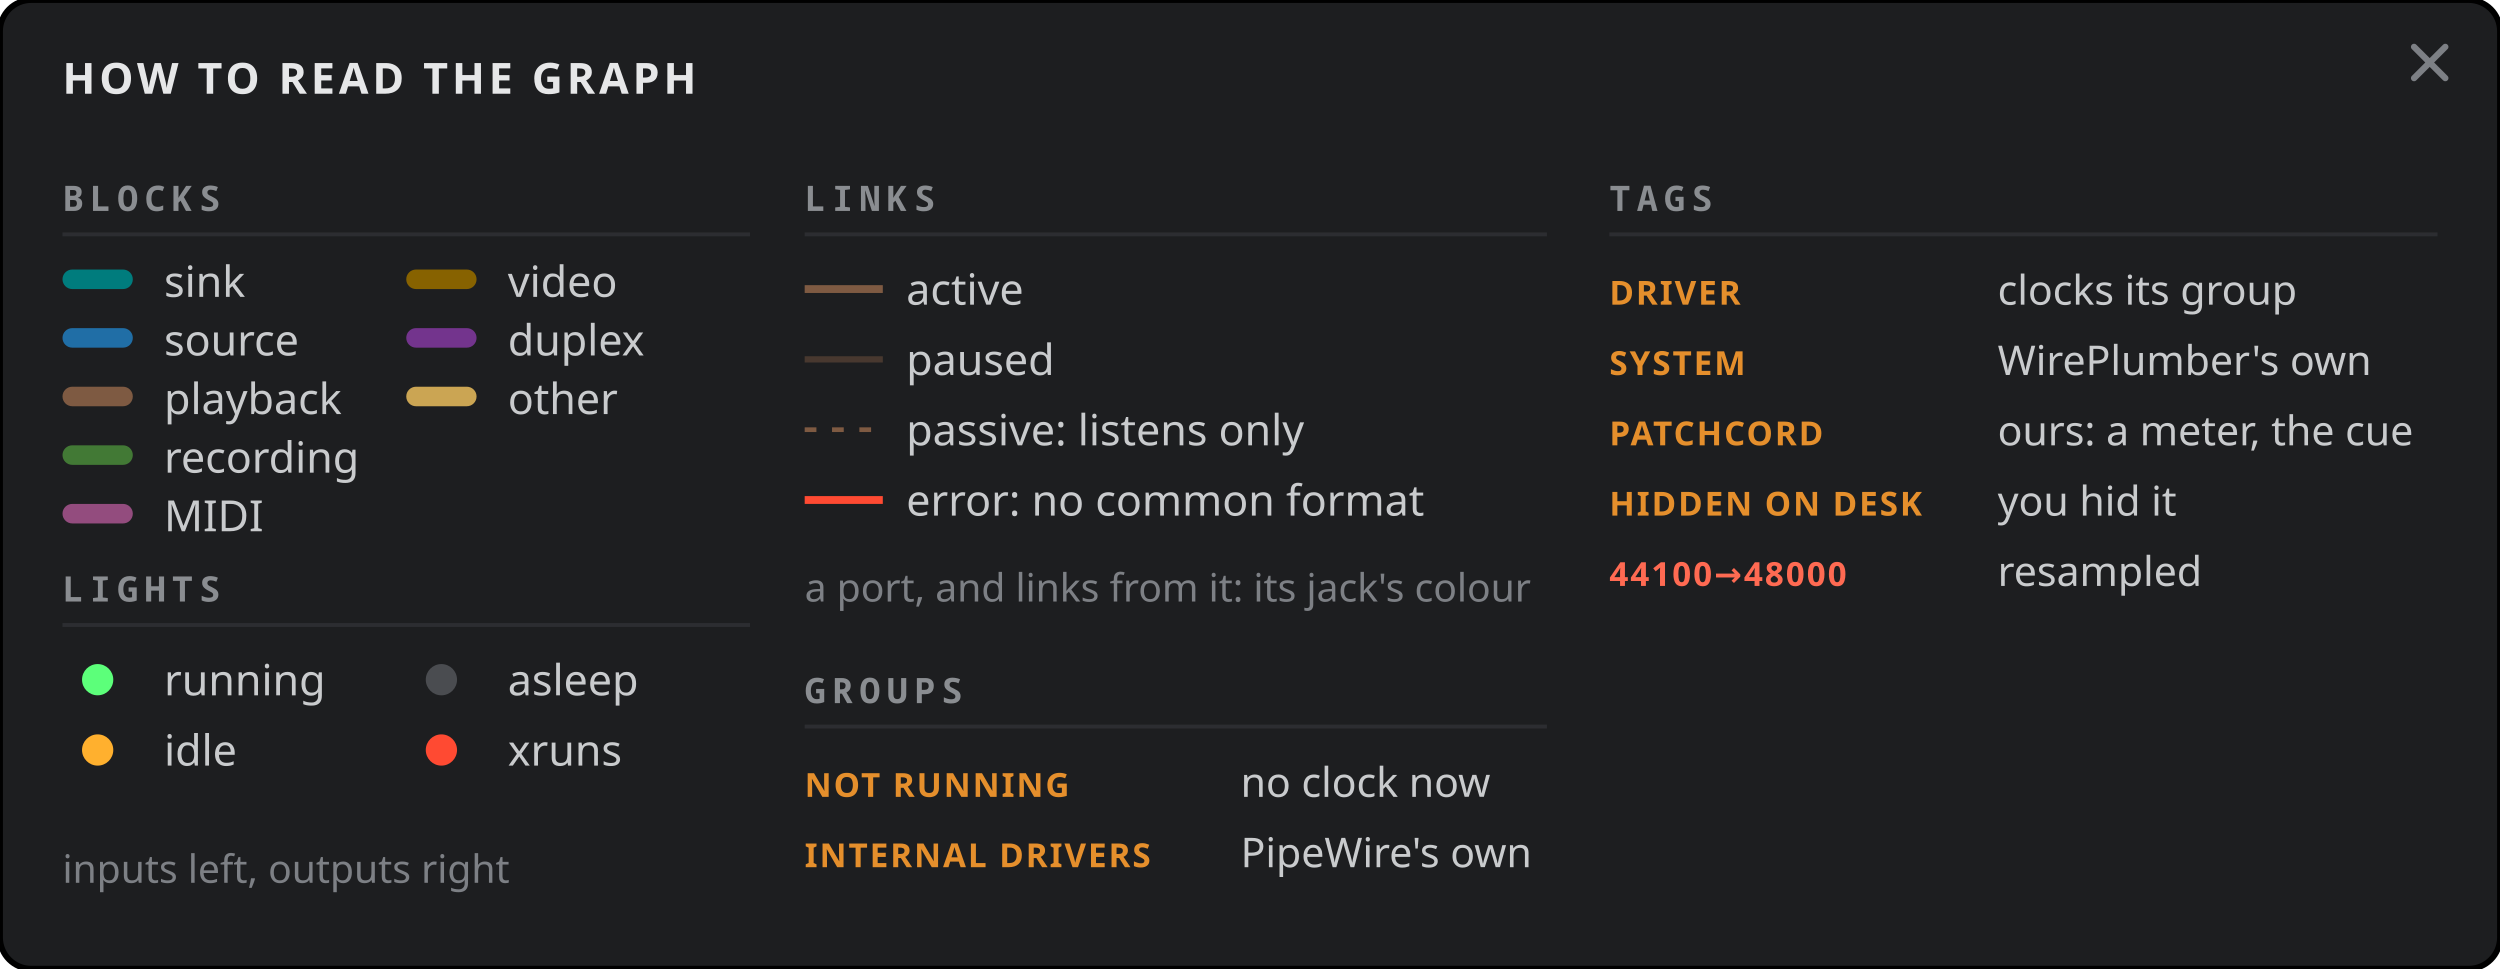
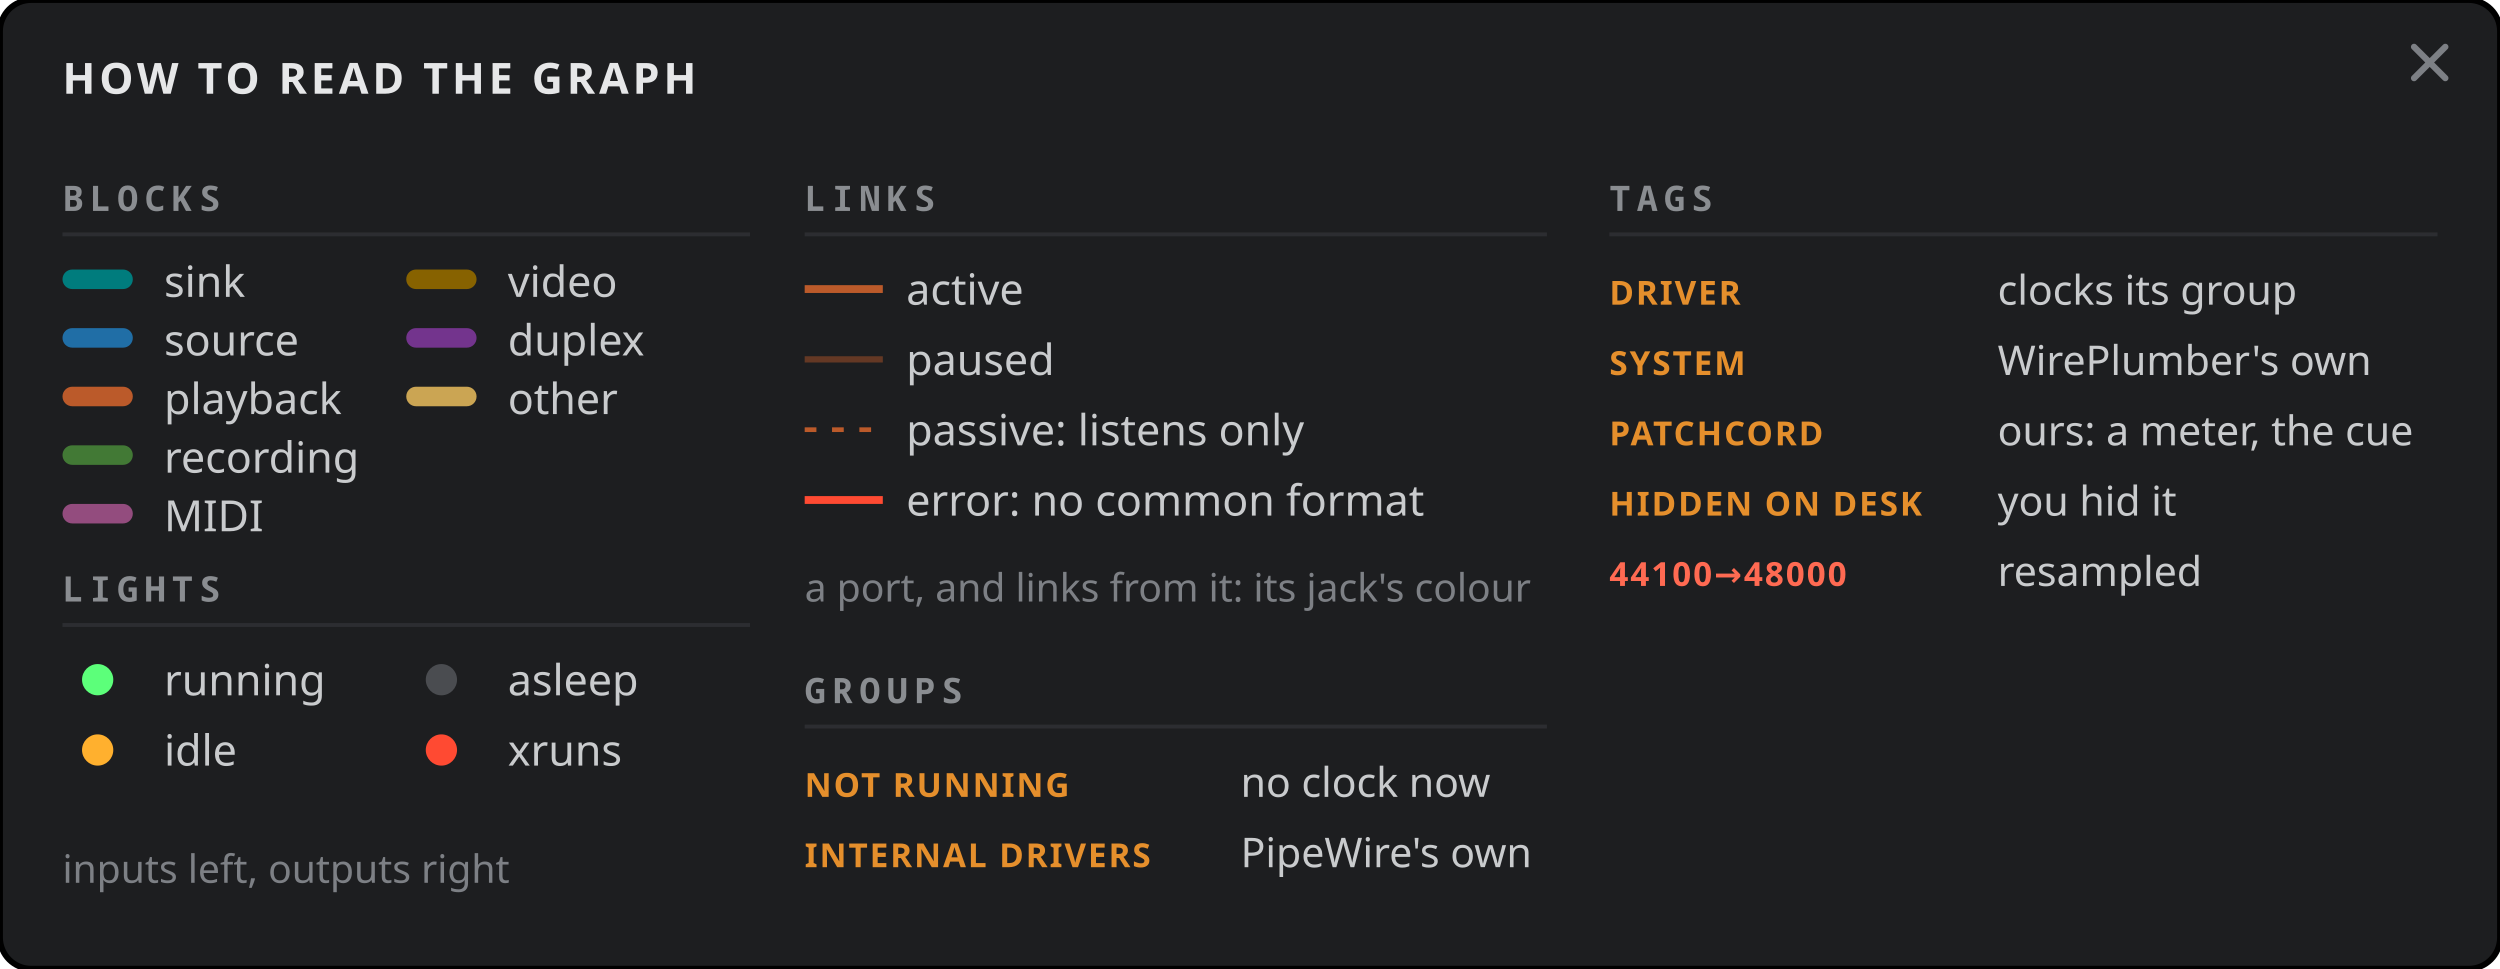
<svg xmlns="http://www.w3.org/2000/svg" width="640" height="248" viewBox="0 0 640 248">
  <rect x="0" y="0" width="640" height="248" rx="8" fill="#17181a" fill-opacity=".97" stroke="#000" stroke-width="1.5" />
  <path d="M618,12 l8,8 M626,12 l-8,8" stroke="#7d8085" stroke-width="1.6" stroke-linecap="round" />
  <text x="16.0" y="24.0" font-family="Noto Sans" font-size="11" fill="#e6e7e8" font-weight="bold" text-anchor="start" letter-spacing="1" xml:space="preserve">HOW TO READ THE GRAPH</text>
  <text x="16.0" y="54.0" font-family="Noto Sans Mono" font-size="9" fill="#8a8d91" font-weight="bold" text-anchor="start" letter-spacing="1.6" xml:space="preserve">BLOCKS</text>
  <path d="M16,60 H192" stroke="#2c2d31" />
  <rect x="16" y="69" width="18" height="5" rx="2.5" fill="#007c7d" />
  <text x="42.0" y="76.0" font-family="Noto Sans" font-size="11" fill="#c9cbcd" text-anchor="start" xml:space="preserve">sink</text>
  <rect x="16" y="84" width="18" height="5" rx="2.5" fill="#206ea6" />
  <text x="42.0" y="91.0" font-family="Noto Sans" font-size="11" fill="#c9cbcd" text-anchor="start" xml:space="preserve">source</text>
-   <rect x="16" y="99" width="18" height="5" rx="2.5" fill="#7e5a42" />
+   <rect x="16" y="99" width="18" height="5" rx="2.5" fill="#bb5a2a" />
  <text x="42.0" y="106.0" font-family="Noto Sans" font-size="11" fill="#c9cbcd" text-anchor="start" xml:space="preserve">playback</text>
  <rect x="16" y="114" width="18" height="5" rx="2.5" fill="#427935" />
  <text x="42.0" y="121.0" font-family="Noto Sans" font-size="11" fill="#c9cbcd" text-anchor="start" xml:space="preserve">recording</text>
  <rect x="16" y="129" width="18" height="5" rx="2.5" fill="#934c7e" />
  <text x="42.0" y="136.0" font-family="Noto Sans" font-size="11" fill="#c9cbcd" text-anchor="start" xml:space="preserve">MIDI</text>
  <rect x="104" y="69" width="18" height="5" rx="2.5" fill="#876200" />
  <text x="130.0" y="76.0" font-family="Noto Sans" font-size="11" fill="#c9cbcd" text-anchor="start" xml:space="preserve">video</text>
  <rect x="104" y="84" width="18" height="5" rx="2.5" fill="#73348d" />
  <text x="130.0" y="91.0" font-family="Noto Sans" font-size="11" fill="#c9cbcd" text-anchor="start" xml:space="preserve">duplex</text>
  <rect x="104" y="99" width="18" height="5" rx="2.5" fill="#cba553" />
  <text x="130.0" y="106.0" font-family="Noto Sans" font-size="11" fill="#c9cbcd" text-anchor="start" xml:space="preserve">other</text>
  <text x="16.0" y="154.0" font-family="Noto Sans Mono" font-size="9" fill="#8a8d91" font-weight="bold" text-anchor="start" letter-spacing="1.6" xml:space="preserve">LIGHTS</text>
  <path d="M16,160 H192" stroke="#2c2d31" />
  <circle cx="25" cy="174" r="4" fill="#5cff7a" />
  <text x="42.0" y="178.0" font-family="Noto Sans" font-size="11" fill="#c9cbcd" text-anchor="start" xml:space="preserve">running</text>
  <circle cx="25" cy="192" r="4" fill="#ffb02e" />
  <text x="42.0" y="196.0" font-family="Noto Sans" font-size="11" fill="#c9cbcd" text-anchor="start" xml:space="preserve">idle</text>
  <circle cx="113" cy="174" r="4" fill="#4a4c50" />
  <text x="130.0" y="178.0" font-family="Noto Sans" font-size="11" fill="#c9cbcd" text-anchor="start" xml:space="preserve">asleep</text>
  <circle cx="113" cy="192" r="4" fill="#ff4a32" />
  <text x="130.0" y="196.0" font-family="Noto Sans" font-size="11" fill="#c9cbcd" text-anchor="start" xml:space="preserve">xruns</text>
  <text x="16.0" y="226.0" font-family="Noto Sans" font-size="10" fill="#7d8085" text-anchor="start" xml:space="preserve">inputs left, outputs right</text>
  <text x="206.0" y="54.0" font-family="Noto Sans Mono" font-size="9" fill="#8a8d91" font-weight="bold" text-anchor="start" letter-spacing="1.6" xml:space="preserve">LINKS</text>
  <path d="M206,60 H396" stroke="#2c2d31" />
-   <path d="M206,74 H226" stroke="#7e5a42" stroke-width="2" />
+   <path d="M206,74 H226" stroke="#bb5a2a" stroke-width="2" />
  <text x="232.0" y="78.0" font-family="Noto Sans" font-size="11" fill="#c9cbcd" text-anchor="start" xml:space="preserve">active</text>
-   <path d="M206,92 H226" stroke="#7e5a42" stroke-width="1.6" stroke-opacity=".45" />
+   <path d="M206,92 H226" stroke="#bb5a2a" stroke-width="1.6" stroke-opacity=".45" />
  <text x="232.0" y="96.0" font-family="Noto Sans" font-size="11" fill="#c9cbcd" text-anchor="start" xml:space="preserve">paused</text>
-   <path d="M206,110 H226" stroke="#7e5a42" stroke-width="1.2" stroke-dasharray="3 4" />
+   <path d="M206,110 H226" stroke="#bb5a2a" stroke-width="1.2" stroke-dasharray="3 4" />
  <text x="232.0" y="114.0" font-family="Noto Sans" font-size="11" fill="#c9cbcd" text-anchor="start" xml:space="preserve">passive: listens only</text>
  <path d="M206,128 H226" stroke="#ff4a32" stroke-width="2" />
  <text x="232.0" y="132.0" font-family="Noto Sans" font-size="11" fill="#c9cbcd" text-anchor="start" xml:space="preserve">error: no common format</text>
  <text x="206.0" y="154.0" font-family="Noto Sans" font-size="10" fill="#7d8085" text-anchor="start" xml:space="preserve">a port, and links from it: its jack's colour</text>
  <text x="206.0" y="180.0" font-family="Noto Sans Mono" font-size="9" fill="#8a8d91" font-weight="bold" text-anchor="start" letter-spacing="1.6" xml:space="preserve">GROUPS</text>
  <path d="M206,186 H396" stroke="#2c2d31" />
  <text x="206.0" y="204.0" font-family="Noto Sans" font-size="8.5" fill="#e58f2c" font-weight="bold" text-anchor="start" letter-spacing="0.5" xml:space="preserve">NOT RUNNING</text>
  <text x="317.6" y="204.0" font-family="Noto Sans" font-size="10.5" fill="#c9cbcd" text-anchor="start" xml:space="preserve">no clock now</text>
  <text x="206.0" y="222.0" font-family="Noto Sans" font-size="8.5" fill="#e58f2c" font-weight="bold" text-anchor="start" letter-spacing="0.5" xml:space="preserve">INTERNAL DRIVERS</text>
  <text x="317.6" y="222.0" font-family="Noto Sans" font-size="10.5" fill="#c9cbcd" text-anchor="start" xml:space="preserve">PipeWire's own</text>
  <text x="412.0" y="54.0" font-family="Noto Sans Mono" font-size="9" fill="#8a8d91" font-weight="bold" text-anchor="start" letter-spacing="1.6" xml:space="preserve">TAGS</text>
  <path d="M412,60 H624" stroke="#2c2d31" />
  <text x="412.0" y="78.0" font-family="Noto Sans" font-size="8.5" fill="#e58f2c" font-weight="bold" text-anchor="start" letter-spacing="0.5" xml:space="preserve">DRIVER</text>
  <text x="511.4" y="78.0" font-family="Noto Sans" font-size="10.5" fill="#c9cbcd" text-anchor="start" xml:space="preserve">clocks its group</text>
  <text x="412.0" y="96.0" font-family="Noto Sans" font-size="8.5" fill="#e58f2c" font-weight="bold" text-anchor="start" letter-spacing="0.5" xml:space="preserve">SYSTEM</text>
  <text x="511.4" y="96.0" font-family="Noto Sans" font-size="10.5" fill="#c9cbcd" text-anchor="start" xml:space="preserve">WirePlumber's own</text>
  <text x="412.0" y="114.0" font-family="Noto Sans" font-size="8.5" fill="#e58f2c" font-weight="bold" text-anchor="start" letter-spacing="0.5" xml:space="preserve">PATCHCORD</text>
  <text x="511.4" y="114.0" font-family="Noto Sans" font-size="10.5" fill="#c9cbcd" text-anchor="start" xml:space="preserve">ours: a meter, the cue</text>
  <text x="412.0" y="132.0" font-family="Noto Sans" font-size="8.5" fill="#e58f2c" font-weight="bold" text-anchor="start" letter-spacing="0.5" xml:space="preserve">HIDDEN ON DESK</text>
  <text x="511.4" y="132.0" font-family="Noto Sans" font-size="10.5" fill="#c9cbcd" text-anchor="start" xml:space="preserve">you hid it</text>
  <text x="412.0" y="150.0" font-family="Noto Sans" font-size="8.5" fill="#ff6a52" font-weight="bold" text-anchor="start" letter-spacing="0.5" xml:space="preserve">44100→48000</text>
  <text x="511.4" y="150.0" font-family="Noto Sans" font-size="10.5" fill="#c9cbcd" text-anchor="start" xml:space="preserve">resampled</text>
</svg>
